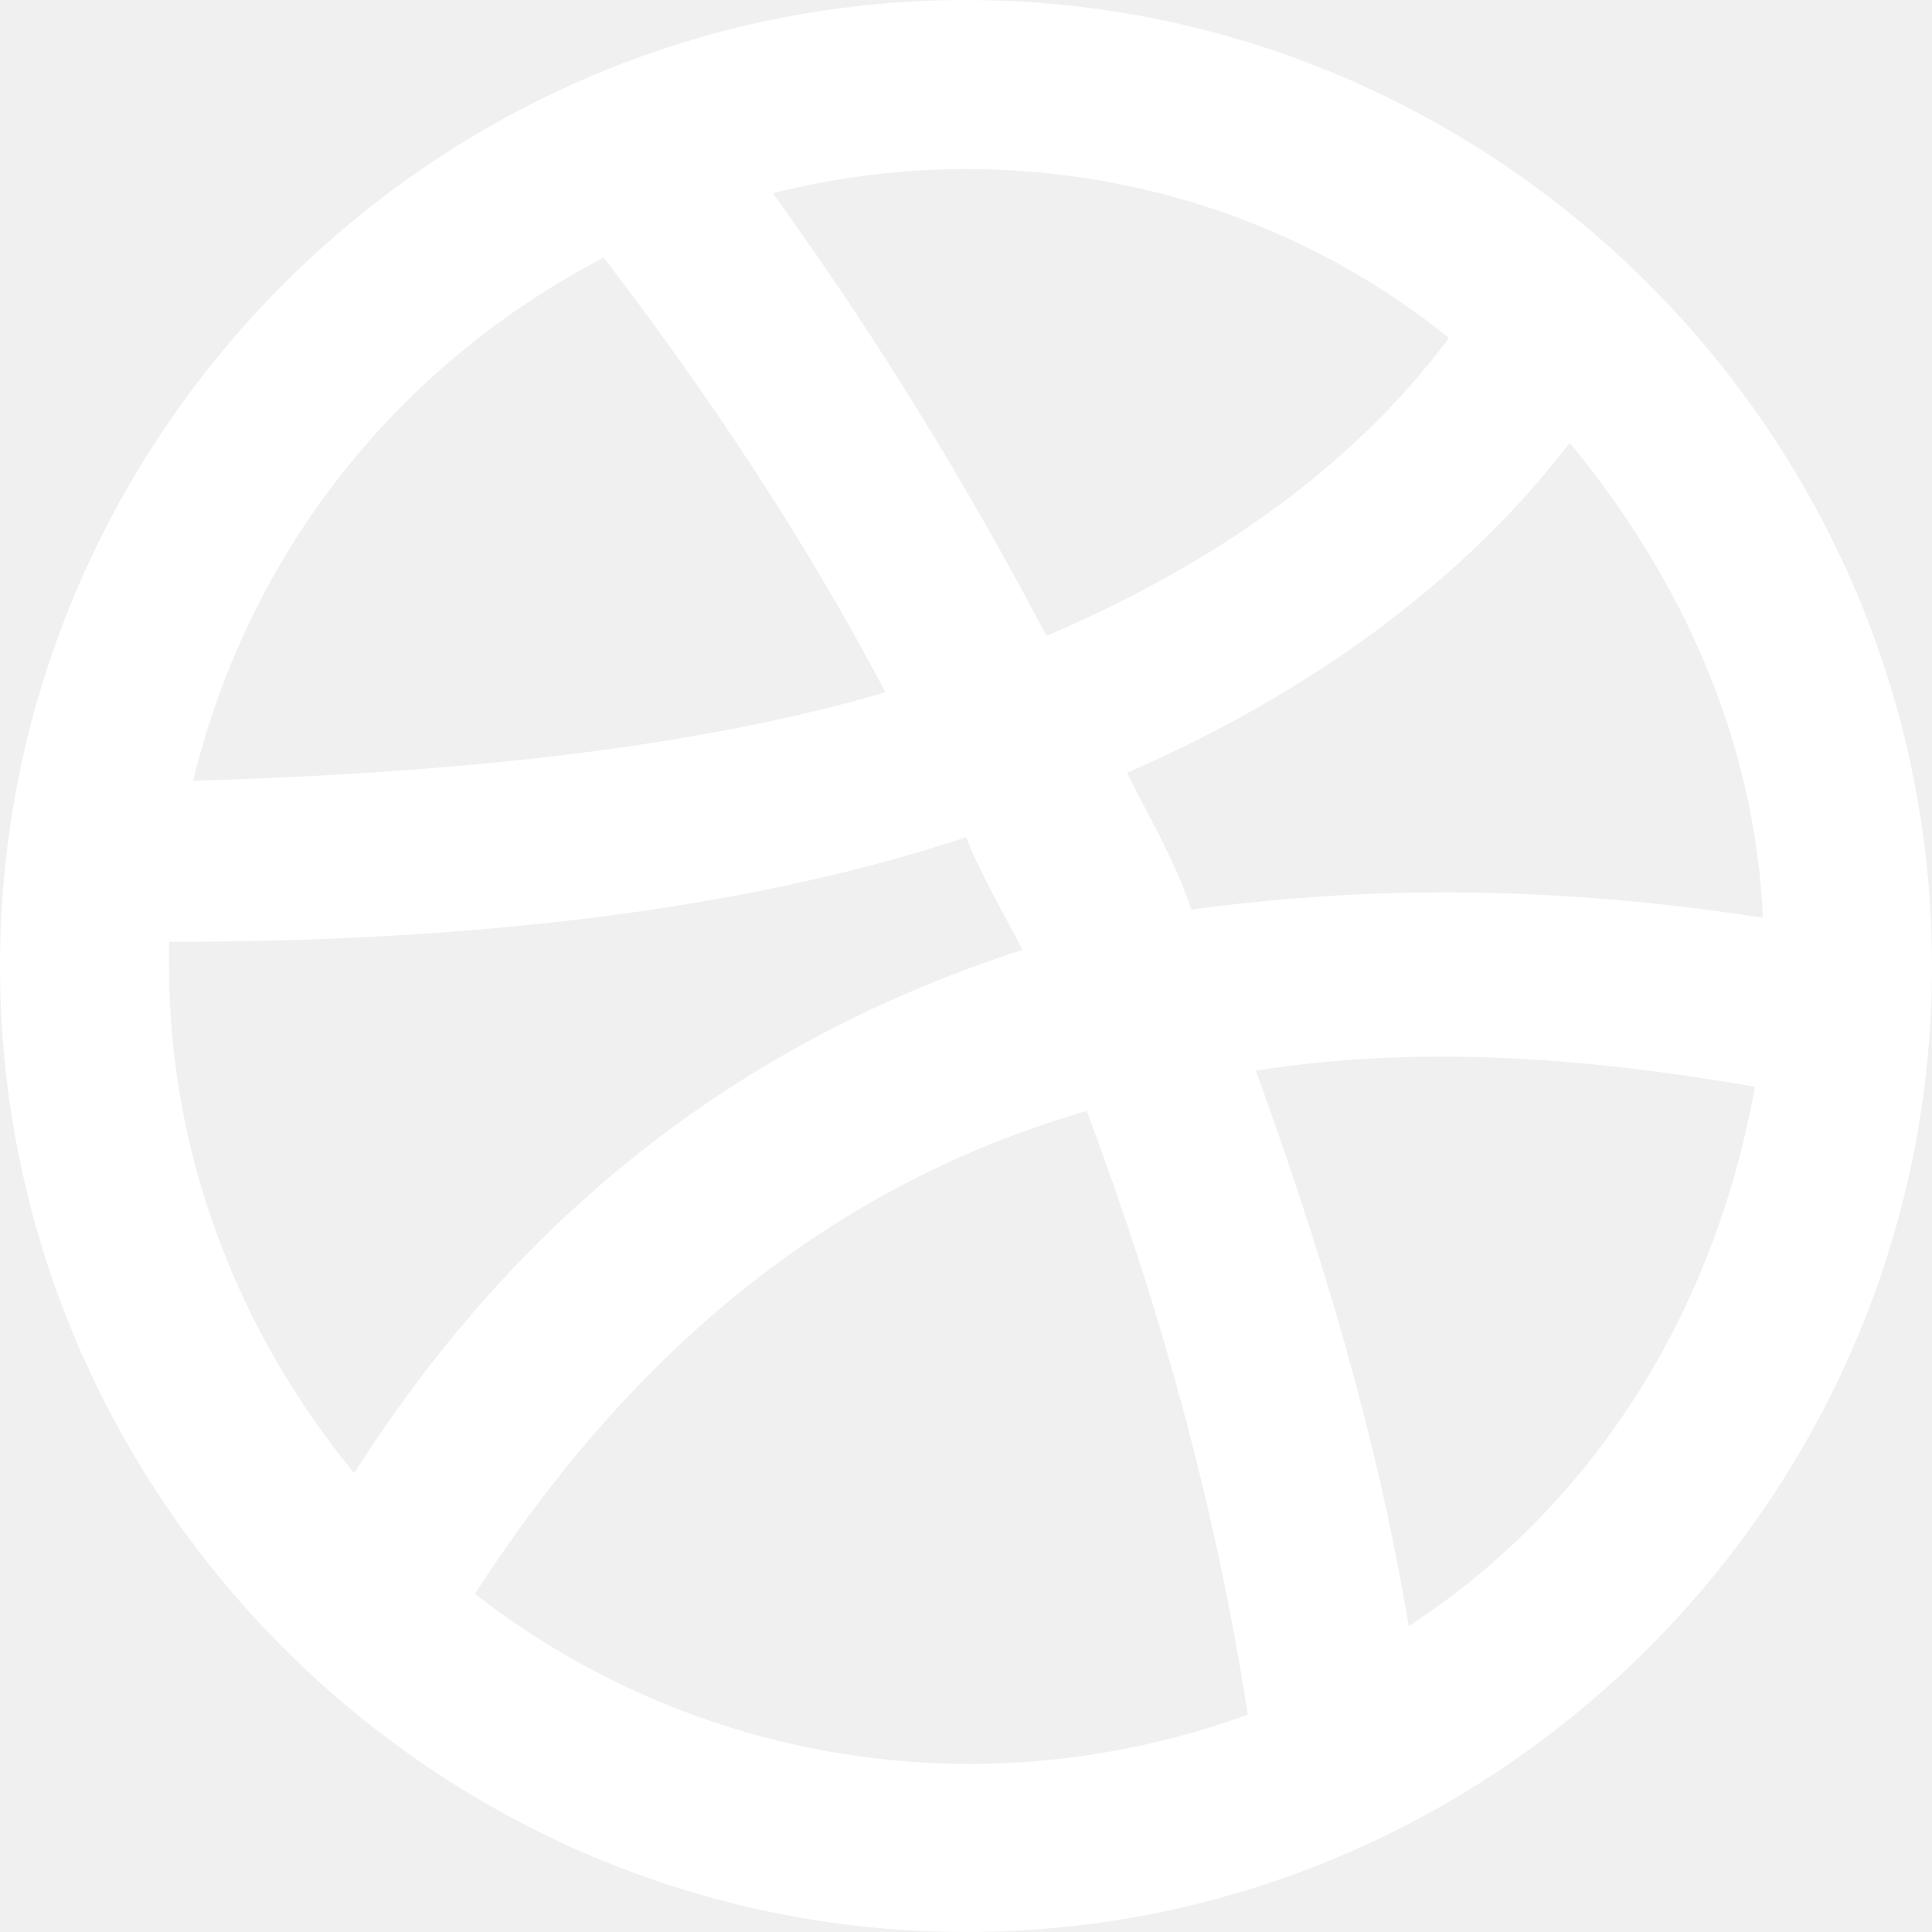
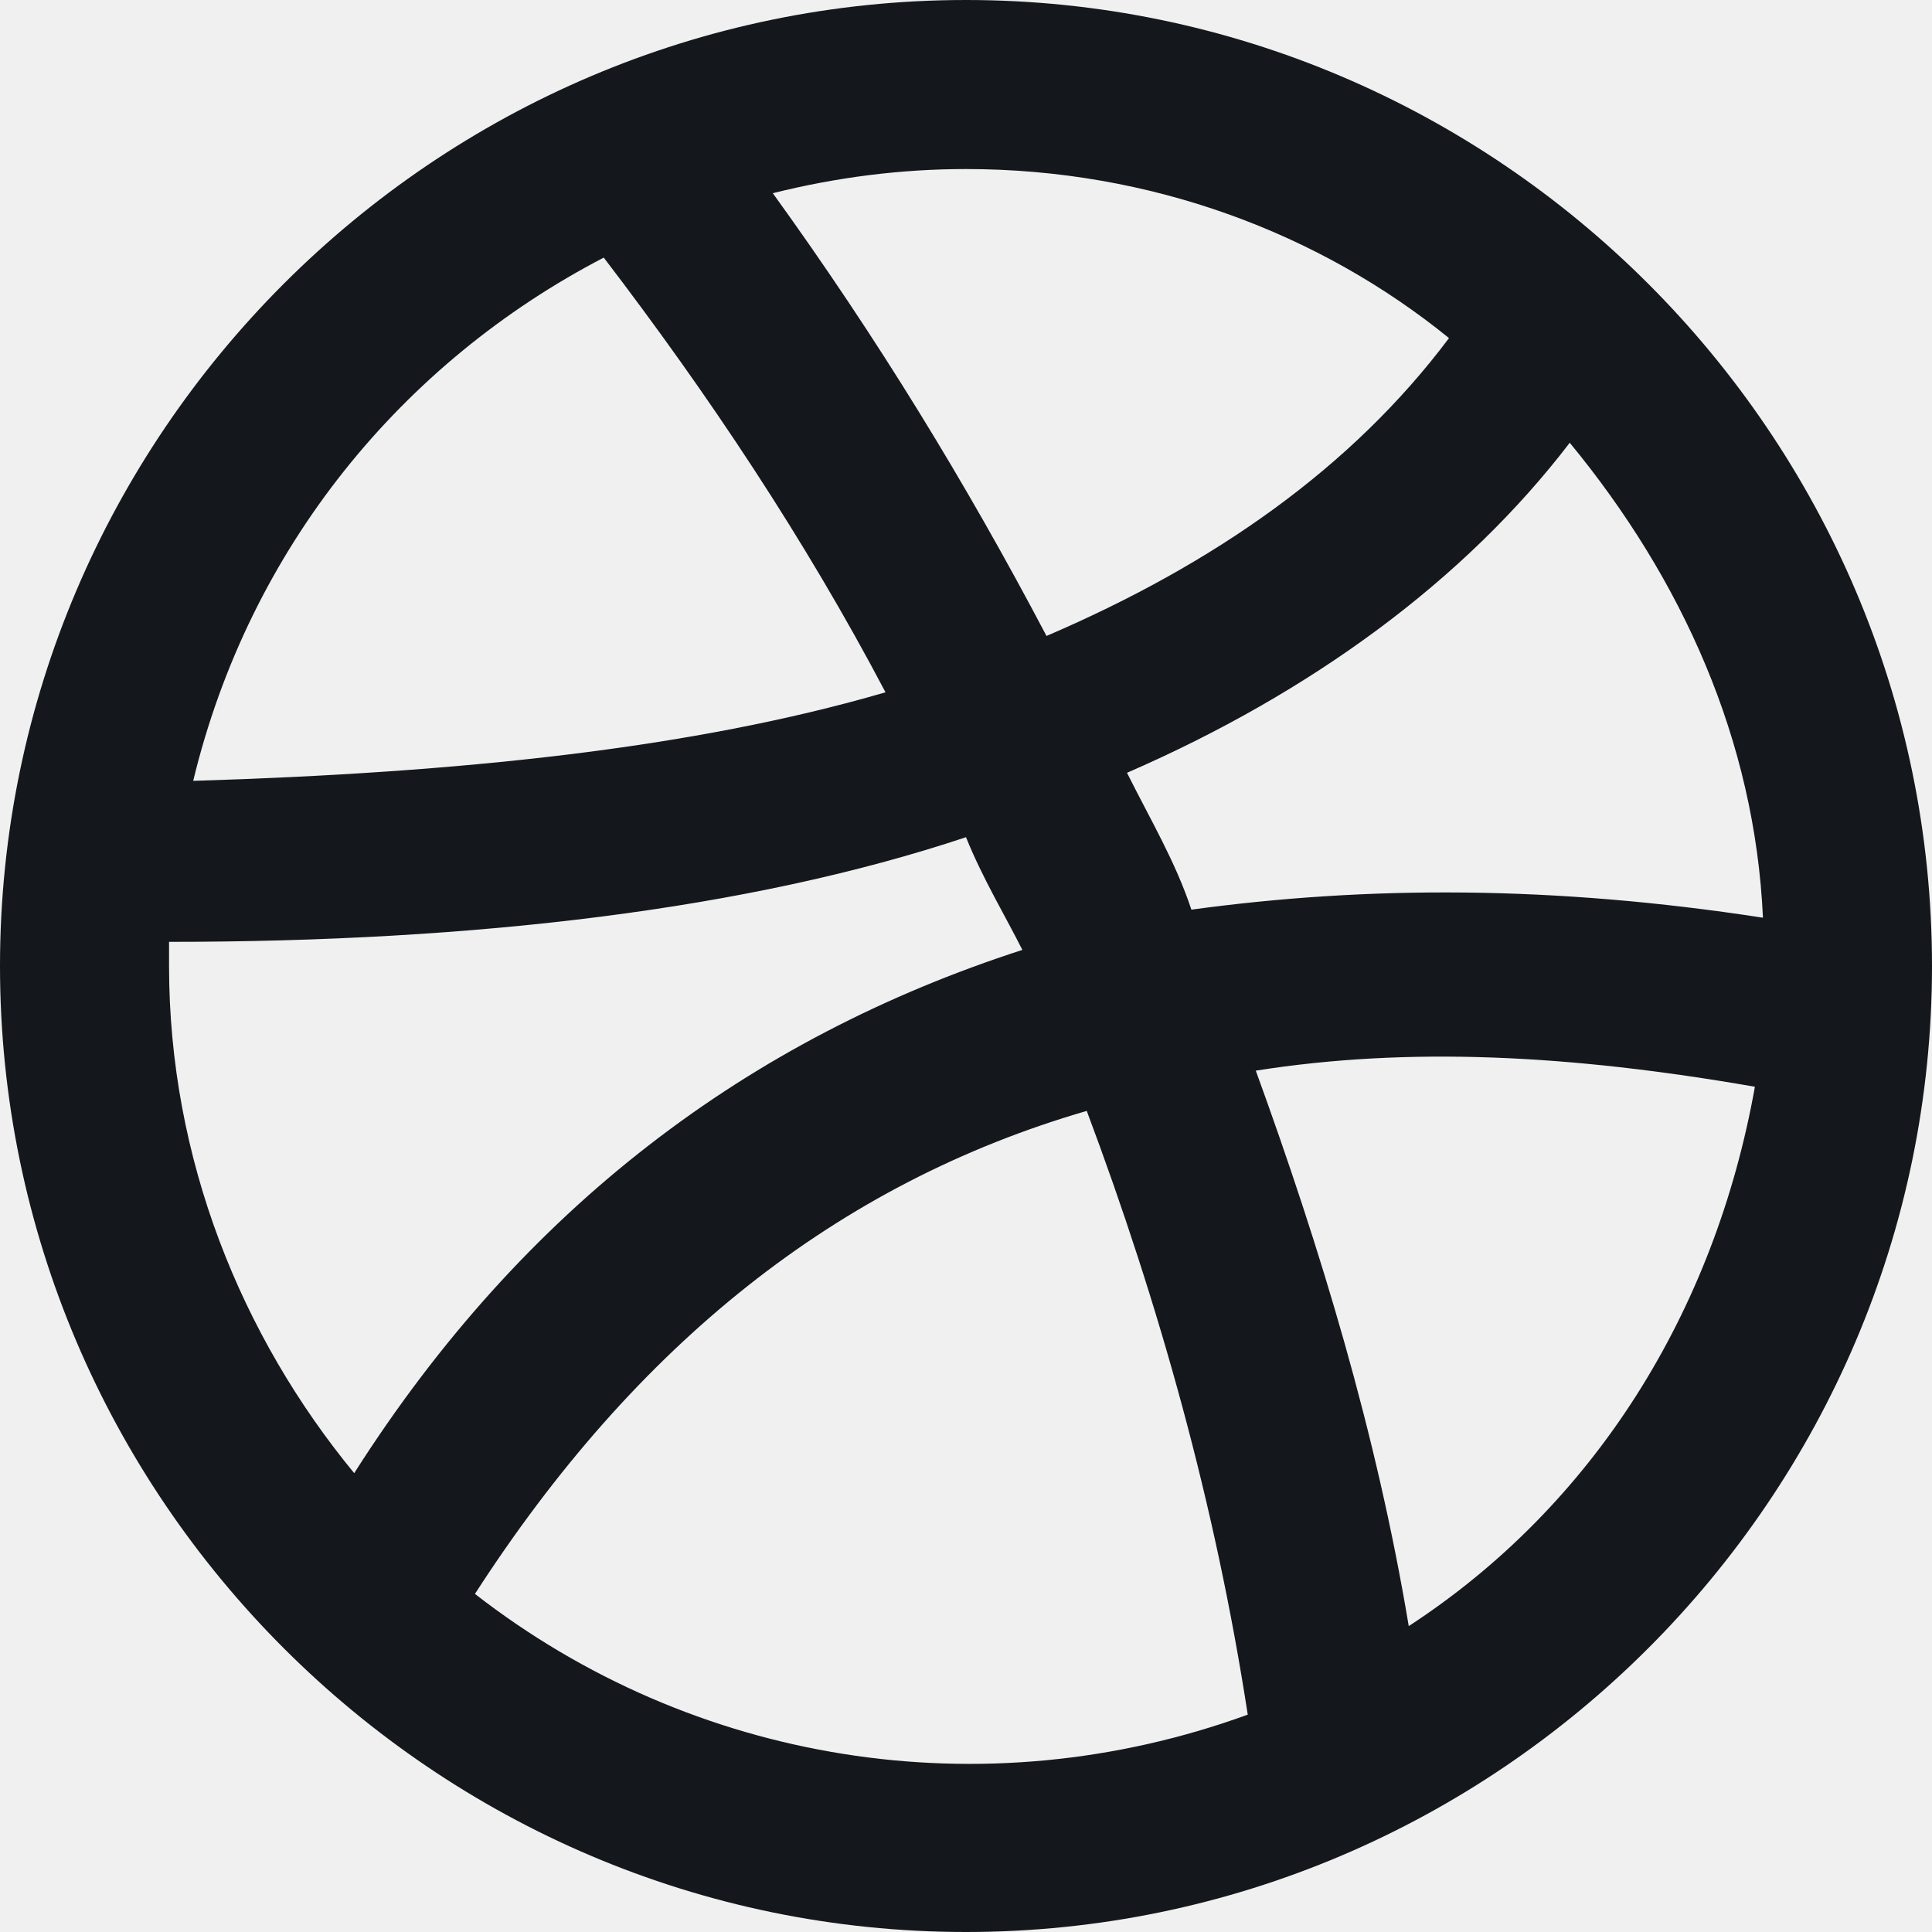
<svg xmlns="http://www.w3.org/2000/svg" width="24" height="24" fill="none">
-   <path d="M12 0C5.4 0 0 5.4 0 12s5.4 12 12 12 12-5.4 12-12S18.6 0 12 0Zm9.9 11.4c-2.6-.4-4.9-.4-7.1-.1-.2-.6-.5-1.1-.8-1.7 2.3-1 4.2-2.4 5.5-4.1 1.4 1.7 2.3 3.7 2.4 5.9ZM18 4.2c-1.2 1.6-2.9 2.8-5 3.7-1-1.9-2.1-3.7-3.4-5.5.8-.2 1.6-.3 2.4-.3 2.3 0 4.4.8 6 2.1Zm-10.5-1C8.8 4.9 10 6.7 11 8.6c-2.4.7-5.3 1-8.6 1.1.7-2.9 2.6-5.2 5.1-6.5ZM2.1 12v-.3c3.8 0 7.2-.4 9.9-1.3.2.5.5 1 .7 1.4-3.4 1.1-6.2 3.2-8.3 6.5C3 16.6 2.1 14.4 2.1 12Zm3.8 7.8c2-3.1 4.5-5.1 7.6-6 .9 2.4 1.6 4.9 2 7.5-3.3 1.2-6.9.6-9.6-1.5Zm11.6.4c-.4-2.4-1.1-4.7-1.9-6.9 1.9-.3 3.9-.2 6.2.2-.5 2.8-2 5.2-4.3 6.7Z" fill="#fff" />
+   <path d="M12 0C5.4 0 0 5.4 0 12s5.4 12 12 12 12-5.4 12-12S18.6 0 12 0Zm9.9 11.4c-2.6-.4-4.9-.4-7.1-.1-.2-.6-.5-1.1-.8-1.7 2.3-1 4.2-2.4 5.5-4.1 1.4 1.7 2.3 3.7 2.4 5.9ZM18 4.2c-1.2 1.6-2.9 2.8-5 3.7-1-1.9-2.1-3.7-3.4-5.5.8-.2 1.6-.3 2.4-.3 2.3 0 4.4.8 6 2.1Zm-10.5-1C8.8 4.9 10 6.7 11 8.6c-2.4.7-5.3 1-8.6 1.1.7-2.9 2.6-5.2 5.1-6.5ZM2.1 12v-.3c3.8 0 7.2-.4 9.9-1.3.2.5.5 1 .7 1.4-3.4 1.1-6.2 3.2-8.3 6.5C3 16.6 2.1 14.4 2.1 12Zm3.8 7.8c2-3.1 4.5-5.1 7.6-6 .9 2.4 1.6 4.9 2 7.5-3.3 1.2-6.9.6-9.6-1.5Zm11.6.4c-.4-2.4-1.1-4.7-1.9-6.9 1.9-.3 3.9-.2 6.2.2-.5 2.8-2 5.2-4.3 6.7Z" fill="#14181D" />
</svg>
